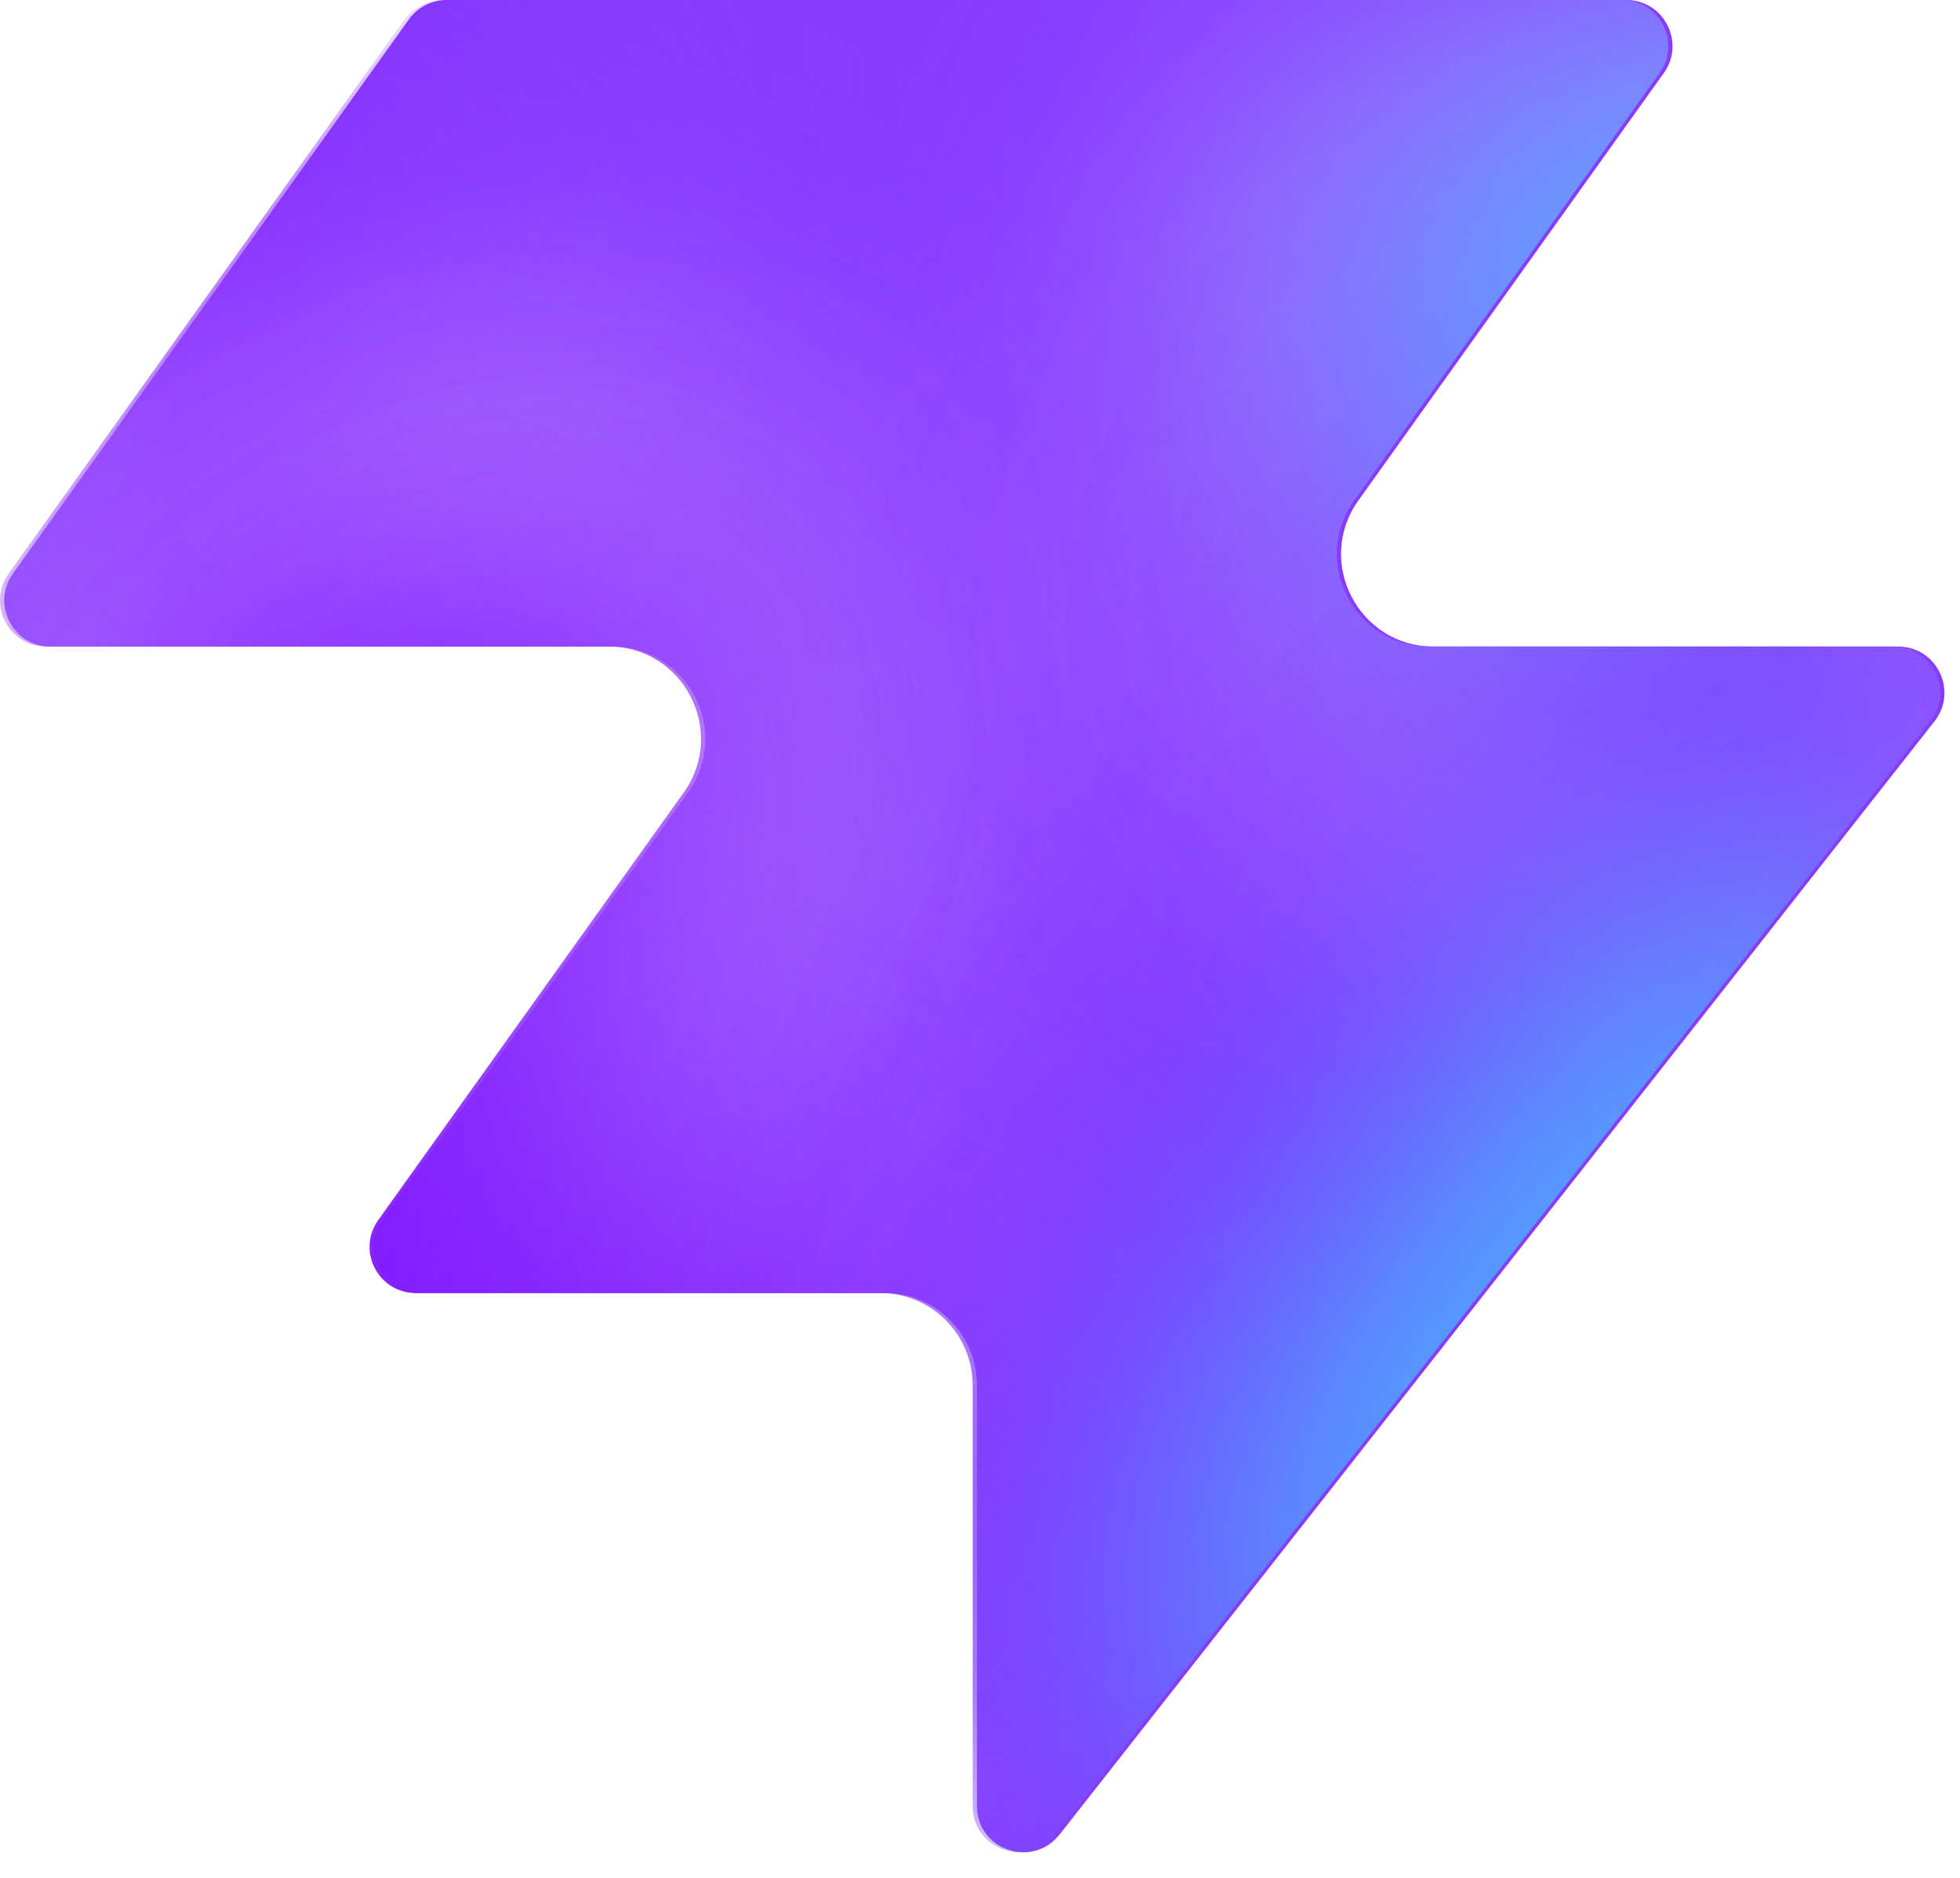
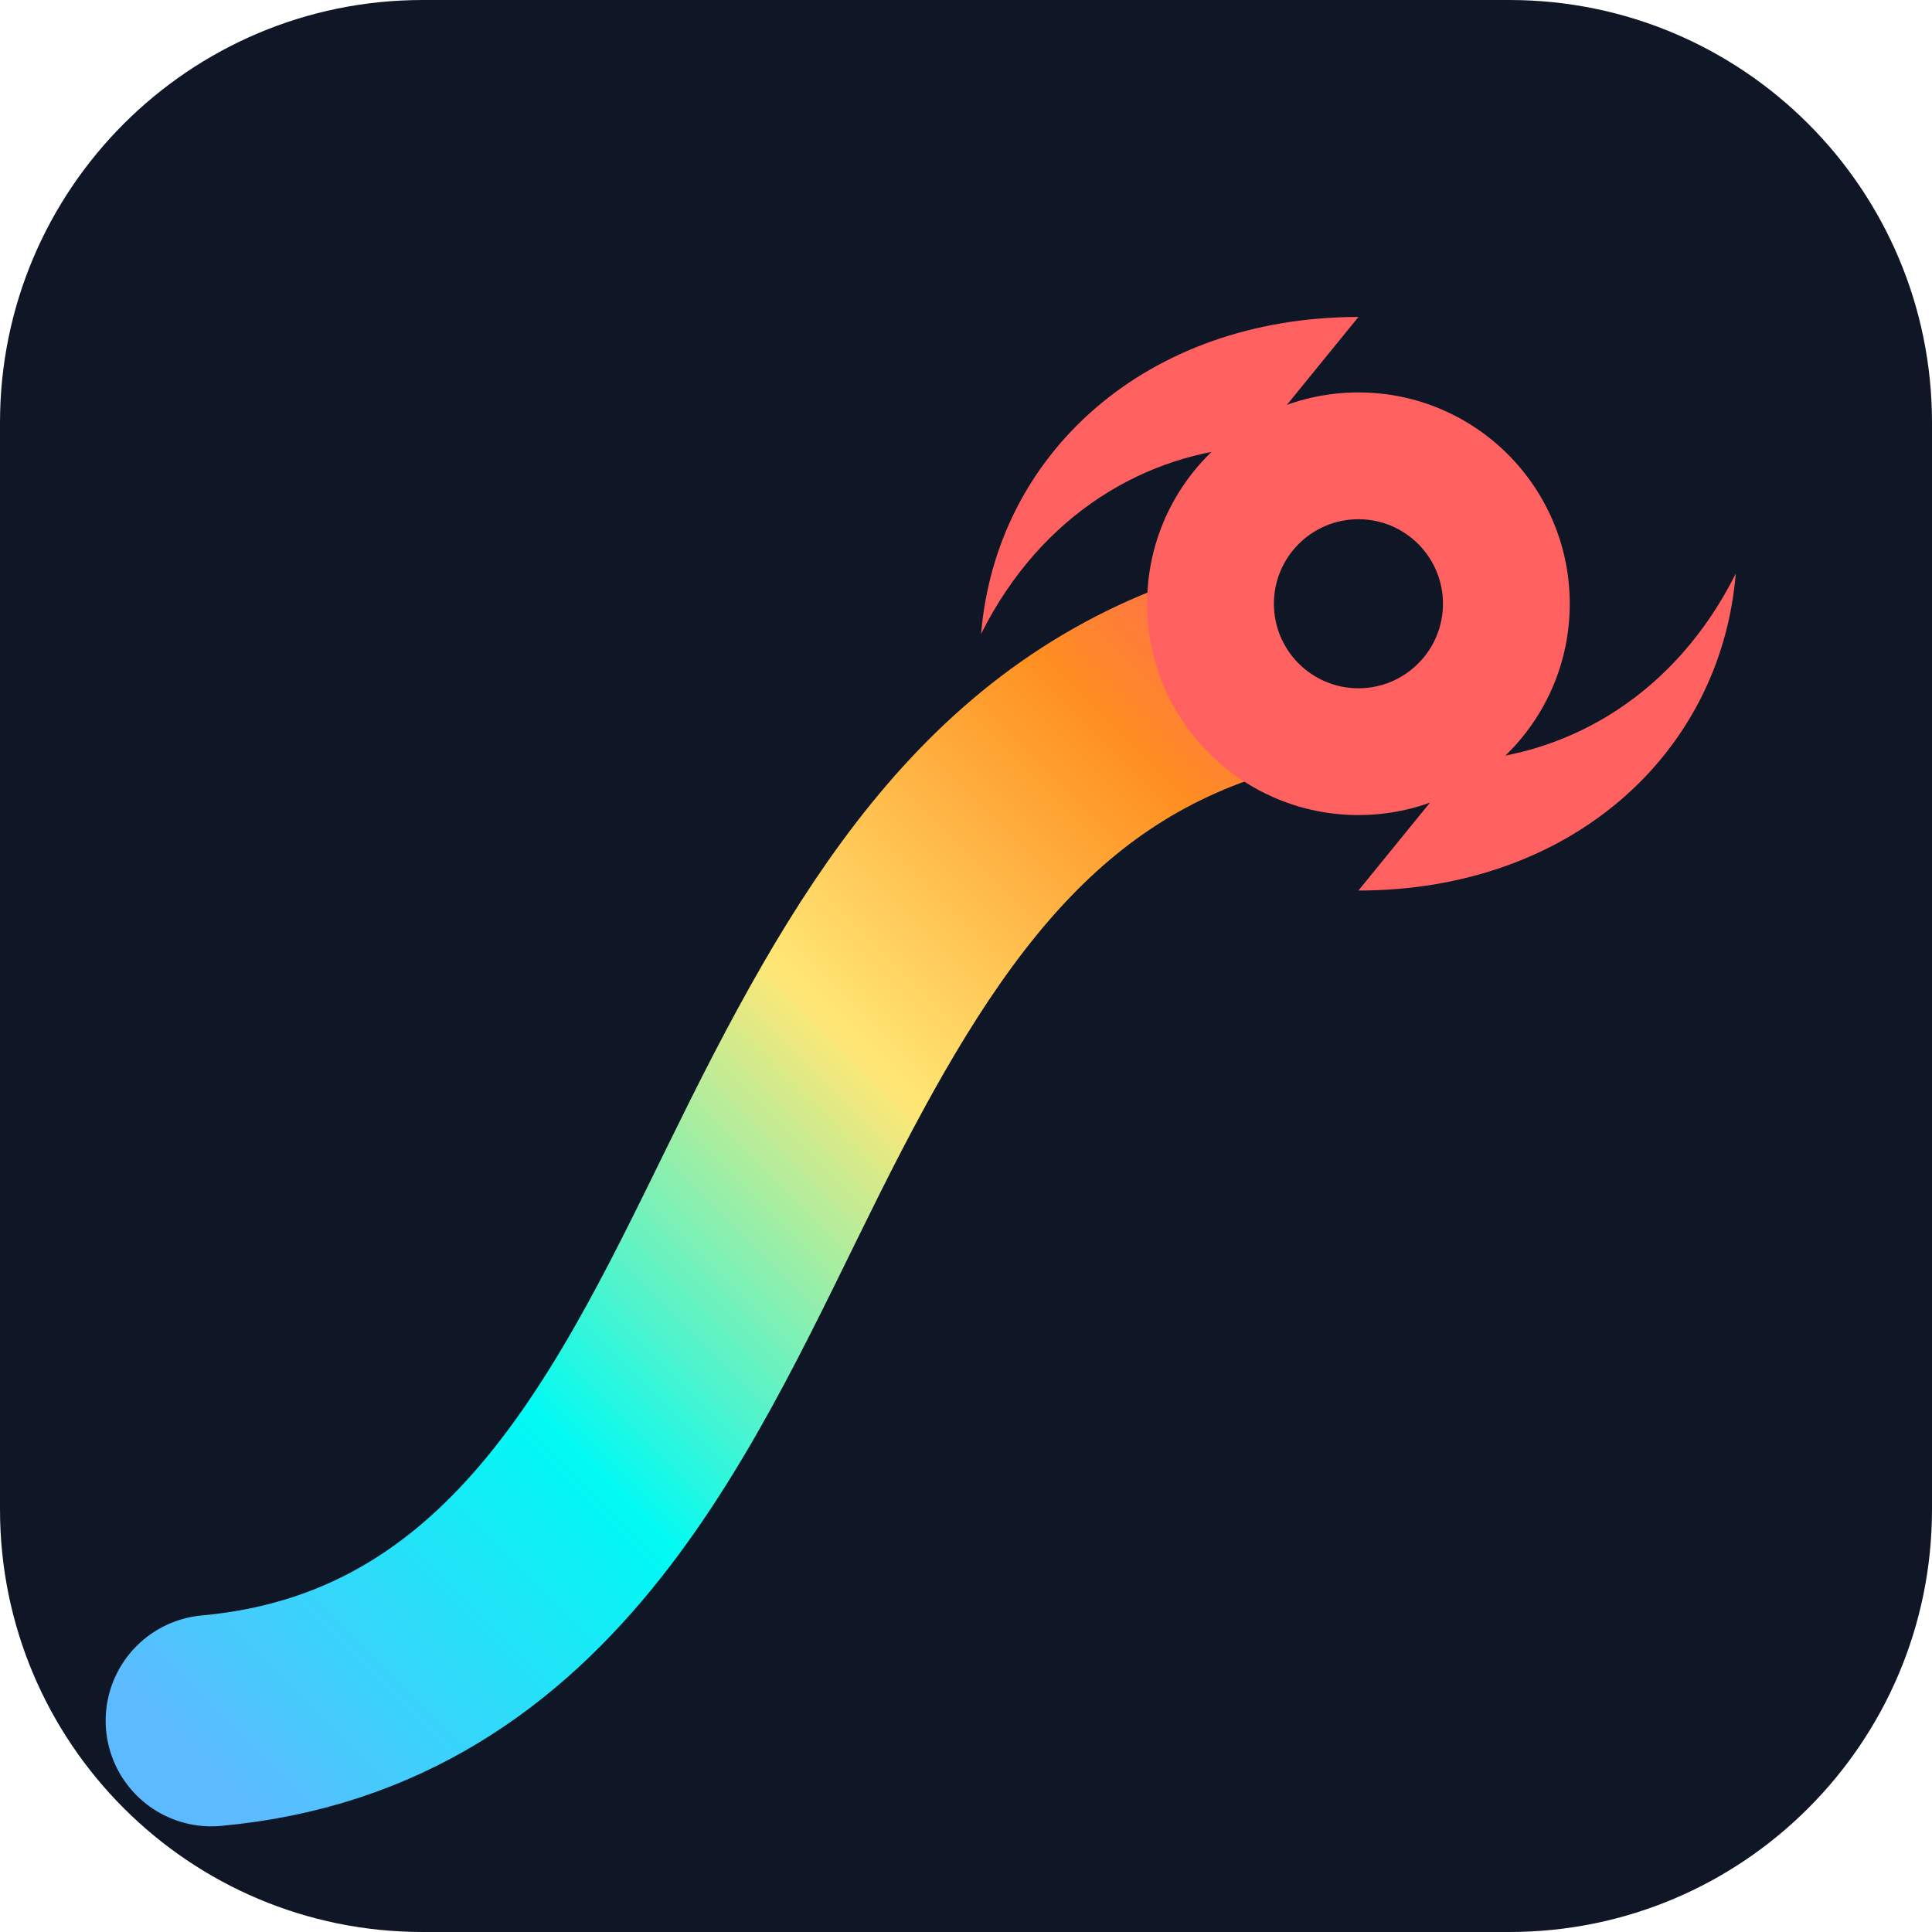
- <svg xmlns="http://www.w3.org/2000/svg" width="48" height="46" fill="none" viewBox="0 0 48 46">
-   <path fill="#863bff" d="M25.946 44.938c-.664.845-2.021.375-2.021-.698V33.937a2.26 2.26 0 0 0-2.262-2.262H10.287c-.92 0-1.456-1.04-.92-1.788l7.48-10.471c1.07-1.497 0-3.578-1.842-3.578H1.237c-.92 0-1.456-1.04-.92-1.788L10.013.474c.214-.297.556-.474.92-.474h28.894c.92 0 1.456 1.04.92 1.788l-7.48 10.471c-1.07 1.498 0 3.579 1.842 3.579h11.377c.943 0 1.473 1.088.89 1.83L25.947 44.94z" style="fill:#863bff;fill:color(display-p3 .525 .23 1);fill-opacity:1" />
-   <mask id="a" width="48" height="46" x="0" y="0" maskUnits="userSpaceOnUse" style="mask-type:alpha">
-     <path fill="#000" d="M25.842 44.938c-.664.844-2.021.375-2.021-.698V33.937a2.26 2.26 0 0 0-2.262-2.262H10.183c-.92 0-1.456-1.04-.92-1.788l7.48-10.471c1.07-1.498 0-3.579-1.842-3.579H1.133c-.92 0-1.456-1.04-.92-1.787L9.91.473c.214-.297.556-.474.92-.474h28.894c.92 0 1.456 1.04.92 1.788l-7.48 10.471c-1.07 1.498 0 3.578 1.842 3.578h11.377c.943 0 1.473 1.088.89 1.832L25.843 44.94z" style="fill:#000;fill-opacity:1" />
-   </mask>
-   <g mask="url(#a)">
-     <g filter="url(#b)">
-       <ellipse cx="5.508" cy="14.704" fill="#ede6ff" rx="5.508" ry="14.704" style="fill:#ede6ff;fill:color(display-p3 .927 .903 1);fill-opacity:1" transform="matrix(.00324 1 1 -.00324 -4.47 31.516)" />
-     </g>
-     <g filter="url(#c)">
-       <ellipse cx="10.399" cy="29.851" fill="#ede6ff" rx="10.399" ry="29.851" style="fill:#ede6ff;fill:color(display-p3 .927 .903 1);fill-opacity:1" transform="matrix(.00324 1 1 -.00324 -39.328 7.883)" />
-     </g>
-     <g filter="url(#d)">
-       <ellipse cx="5.508" cy="30.487" fill="#7e14ff" rx="5.508" ry="30.487" style="fill:#7e14ff;fill:color(display-p3 .492 .077 1);fill-opacity:1" transform="rotate(89.814 -25.913 -14.639)scale(1 -1)" />
-     </g>
-     <g filter="url(#e)">
-       <ellipse cx="5.508" cy="30.599" fill="#7e14ff" rx="5.508" ry="30.599" style="fill:#7e14ff;fill:color(display-p3 .492 .077 1);fill-opacity:1" transform="rotate(89.814 -32.644 -3.334)scale(1 -1)" />
-     </g>
-     <g filter="url(#f)">
-       <ellipse cx="5.508" cy="30.599" fill="#7e14ff" rx="5.508" ry="30.599" style="fill:#7e14ff;fill:color(display-p3 .492 .077 1);fill-opacity:1" transform="matrix(.00324 1 1 -.00324 -34.34 30.47)" />
-     </g>
-     <g filter="url(#g)">
-       <ellipse cx="14.072" cy="22.078" fill="#ede6ff" rx="14.072" ry="22.078" style="fill:#ede6ff;fill:color(display-p3 .927 .903 1);fill-opacity:1" transform="rotate(93.35 24.506 48.493)scale(-1 1)" />
-     </g>
-     <g filter="url(#h)">
-       <ellipse cx="3.47" cy="21.501" fill="#7e14ff" rx="3.47" ry="21.501" style="fill:#7e14ff;fill:color(display-p3 .492 .077 1);fill-opacity:1" transform="rotate(89.009 28.708 47.59)scale(-1 1)" />
-     </g>
-     <g filter="url(#i)">
-       <ellipse cx="3.47" cy="21.501" fill="#7e14ff" rx="3.47" ry="21.501" style="fill:#7e14ff;fill:color(display-p3 .492 .077 1);fill-opacity:1" transform="rotate(89.009 28.708 47.59)scale(-1 1)" />
-     </g>
-     <g filter="url(#j)">
-       <ellipse cx=".387" cy="8.972" fill="#7e14ff" rx="4.407" ry="29.108" style="fill:#7e14ff;fill:color(display-p3 .492 .077 1);fill-opacity:1" transform="rotate(39.51 .387 8.972)" />
-     </g>
-     <g filter="url(#k)">
-       <ellipse cx="47.523" cy="-6.092" fill="#7e14ff" rx="4.407" ry="29.108" style="fill:#7e14ff;fill:color(display-p3 .492 .077 1);fill-opacity:1" transform="rotate(37.892 47.523 -6.092)" />
-     </g>
-     <g filter="url(#l)">
-       <ellipse cx="41.412" cy="6.333" fill="#47bfff" rx="5.971" ry="9.665" style="fill:#47bfff;fill:color(display-p3 .28 .748 1);fill-opacity:1" transform="rotate(37.892 41.412 6.333)" />
-     </g>
-     <g filter="url(#m)">
-       <ellipse cx="-1.879" cy="38.332" fill="#7e14ff" rx="4.407" ry="29.108" style="fill:#7e14ff;fill:color(display-p3 .492 .077 1);fill-opacity:1" transform="rotate(37.892 -1.88 38.332)" />
-     </g>
-     <g filter="url(#n)">
-       <ellipse cx="-1.879" cy="38.332" fill="#7e14ff" rx="4.407" ry="29.108" style="fill:#7e14ff;fill:color(display-p3 .492 .077 1);fill-opacity:1" transform="rotate(37.892 -1.88 38.332)" />
-     </g>
-     <g filter="url(#o)">
-       <ellipse cx="35.651" cy="29.907" fill="#7e14ff" rx="4.407" ry="29.108" style="fill:#7e14ff;fill:color(display-p3 .492 .077 1);fill-opacity:1" transform="rotate(37.892 35.651 29.907)" />
-     </g>
-     <g filter="url(#p)">
-       <ellipse cx="38.418" cy="32.4" fill="#47bfff" rx="5.971" ry="15.297" style="fill:#47bfff;fill:color(display-p3 .28 .748 1);fill-opacity:1" transform="rotate(37.892 38.418 32.4)" />
-     </g>
+ <svg xmlns="http://www.w3.org/2000/svg" viewBox="0 0 64 64">
+   <defs>
+     <linearGradient id="trail" x1="6" y1="58" x2="44" y2="20" gradientUnits="userSpaceOnUse">
+       <stop offset="0" stop-color="#5ebaff" />
+       <stop offset="0.3" stop-color="#00faf4" />
+       <stop offset="0.6" stop-color="#ffe775" />
+       <stop offset="0.85" stop-color="#ff8f20" />
+       <stop offset="1" stop-color="#ff6060" />
+     </linearGradient>
+   </defs>
+   <rect width="64" height="64" rx="14" fill="#0f1726" />
+   <path d="M7 57 C 18 56, 22 46, 26 38 S 34 24, 42 22" fill="none" stroke="url(#trail)" stroke-width="7" stroke-linecap="round" />
+   <g transform="translate(45 20)" fill="#ff6060">
+     <path d="M0 -9.5 C -7 -9.5 -12 -5 -12.5 1 C -10.5 -3 -7 -5 -3.5 -5.2 Z" />
+     <path d="M0 9.5 C 7 9.5 12 5 12.5 -1 C 10.5 3 7 5 3.5 5.2 Z" />
+     <circle r="7" />
+     <circle r="2.8" fill="#0f1726" />
  </g>
-   <defs>
-     <filter id="b" width="60.045" height="41.654" x="-19.77" y="16.149" color-interpolation-filters="sRGB" filterUnits="userSpaceOnUse">
-       <feFlood flood-opacity="0" result="BackgroundImageFix" />
-       <feBlend in="SourceGraphic" in2="BackgroundImageFix" result="shape" />
-       <feGaussianBlur result="effect1_foregroundBlur_2002_17158" stdDeviation="7.659" />
-     </filter>
-     <filter id="c" width="90.34" height="51.437" x="-54.613" y="-7.533" color-interpolation-filters="sRGB" filterUnits="userSpaceOnUse">
-       <feFlood flood-opacity="0" result="BackgroundImageFix" />
-       <feBlend in="SourceGraphic" in2="BackgroundImageFix" result="shape" />
-       <feGaussianBlur result="effect1_foregroundBlur_2002_17158" stdDeviation="7.659" />
-     </filter>
-     <filter id="d" width="79.355" height="29.4" x="-49.64" y="2.03" color-interpolation-filters="sRGB" filterUnits="userSpaceOnUse">
-       <feFlood flood-opacity="0" result="BackgroundImageFix" />
-       <feBlend in="SourceGraphic" in2="BackgroundImageFix" result="shape" />
-       <feGaussianBlur result="effect1_foregroundBlur_2002_17158" stdDeviation="4.596" />
-     </filter>
-     <filter id="e" width="79.579" height="29.4" x="-45.045" y="20.029" color-interpolation-filters="sRGB" filterUnits="userSpaceOnUse">
-       <feFlood flood-opacity="0" result="BackgroundImageFix" />
-       <feBlend in="SourceGraphic" in2="BackgroundImageFix" result="shape" />
-       <feGaussianBlur result="effect1_foregroundBlur_2002_17158" stdDeviation="4.596" />
-     </filter>
-     <filter id="f" width="79.579" height="29.4" x="-43.513" y="21.178" color-interpolation-filters="sRGB" filterUnits="userSpaceOnUse">
-       <feFlood flood-opacity="0" result="BackgroundImageFix" />
-       <feBlend in="SourceGraphic" in2="BackgroundImageFix" result="shape" />
-       <feGaussianBlur result="effect1_foregroundBlur_2002_17158" stdDeviation="4.596" />
-     </filter>
-     <filter id="g" width="74.749" height="58.852" x="15.756" y="-17.901" color-interpolation-filters="sRGB" filterUnits="userSpaceOnUse">
-       <feFlood flood-opacity="0" result="BackgroundImageFix" />
-       <feBlend in="SourceGraphic" in2="BackgroundImageFix" result="shape" />
-       <feGaussianBlur result="effect1_foregroundBlur_2002_17158" stdDeviation="7.659" />
-     </filter>
-     <filter id="h" width="61.377" height="25.362" x="23.548" y="2.284" color-interpolation-filters="sRGB" filterUnits="userSpaceOnUse">
-       <feFlood flood-opacity="0" result="BackgroundImageFix" />
-       <feBlend in="SourceGraphic" in2="BackgroundImageFix" result="shape" />
-       <feGaussianBlur result="effect1_foregroundBlur_2002_17158" stdDeviation="4.596" />
-     </filter>
-     <filter id="i" width="61.377" height="25.362" x="23.548" y="2.284" color-interpolation-filters="sRGB" filterUnits="userSpaceOnUse">
-       <feFlood flood-opacity="0" result="BackgroundImageFix" />
-       <feBlend in="SourceGraphic" in2="BackgroundImageFix" result="shape" />
-       <feGaussianBlur result="effect1_foregroundBlur_2002_17158" stdDeviation="4.596" />
-     </filter>
-     <filter id="j" width="56.045" height="63.649" x="-27.636" y="-22.853" color-interpolation-filters="sRGB" filterUnits="userSpaceOnUse">
-       <feFlood flood-opacity="0" result="BackgroundImageFix" />
-       <feBlend in="SourceGraphic" in2="BackgroundImageFix" result="shape" />
-       <feGaussianBlur result="effect1_foregroundBlur_2002_17158" stdDeviation="4.596" />
-     </filter>
-     <filter id="k" width="54.814" height="64.646" x="20.116" y="-38.415" color-interpolation-filters="sRGB" filterUnits="userSpaceOnUse">
-       <feFlood flood-opacity="0" result="BackgroundImageFix" />
-       <feBlend in="SourceGraphic" in2="BackgroundImageFix" result="shape" />
-       <feGaussianBlur result="effect1_foregroundBlur_2002_17158" stdDeviation="4.596" />
-     </filter>
-     <filter id="l" width="33.541" height="35.313" x="24.641" y="-11.323" color-interpolation-filters="sRGB" filterUnits="userSpaceOnUse">
-       <feFlood flood-opacity="0" result="BackgroundImageFix" />
-       <feBlend in="SourceGraphic" in2="BackgroundImageFix" result="shape" />
-       <feGaussianBlur result="effect1_foregroundBlur_2002_17158" stdDeviation="4.596" />
-     </filter>
-     <filter id="m" width="54.814" height="64.646" x="-29.286" y="6.009" color-interpolation-filters="sRGB" filterUnits="userSpaceOnUse">
-       <feFlood flood-opacity="0" result="BackgroundImageFix" />
-       <feBlend in="SourceGraphic" in2="BackgroundImageFix" result="shape" />
-       <feGaussianBlur result="effect1_foregroundBlur_2002_17158" stdDeviation="4.596" />
-     </filter>
-     <filter id="n" width="54.814" height="64.646" x="-29.286" y="6.009" color-interpolation-filters="sRGB" filterUnits="userSpaceOnUse">
-       <feFlood flood-opacity="0" result="BackgroundImageFix" />
-       <feBlend in="SourceGraphic" in2="BackgroundImageFix" result="shape" />
-       <feGaussianBlur result="effect1_foregroundBlur_2002_17158" stdDeviation="4.596" />
-     </filter>
-     <filter id="o" width="54.814" height="64.646" x="8.244" y="-2.416" color-interpolation-filters="sRGB" filterUnits="userSpaceOnUse">
-       <feFlood flood-opacity="0" result="BackgroundImageFix" />
-       <feBlend in="SourceGraphic" in2="BackgroundImageFix" result="shape" />
-       <feGaussianBlur result="effect1_foregroundBlur_2002_17158" stdDeviation="4.596" />
-     </filter>
-     <filter id="p" width="39.409" height="43.623" x="18.713" y="10.588" color-interpolation-filters="sRGB" filterUnits="userSpaceOnUse">
-       <feFlood flood-opacity="0" result="BackgroundImageFix" />
-       <feBlend in="SourceGraphic" in2="BackgroundImageFix" result="shape" />
-       <feGaussianBlur result="effect1_foregroundBlur_2002_17158" stdDeviation="4.596" />
-     </filter>
-   </defs>
</svg>
